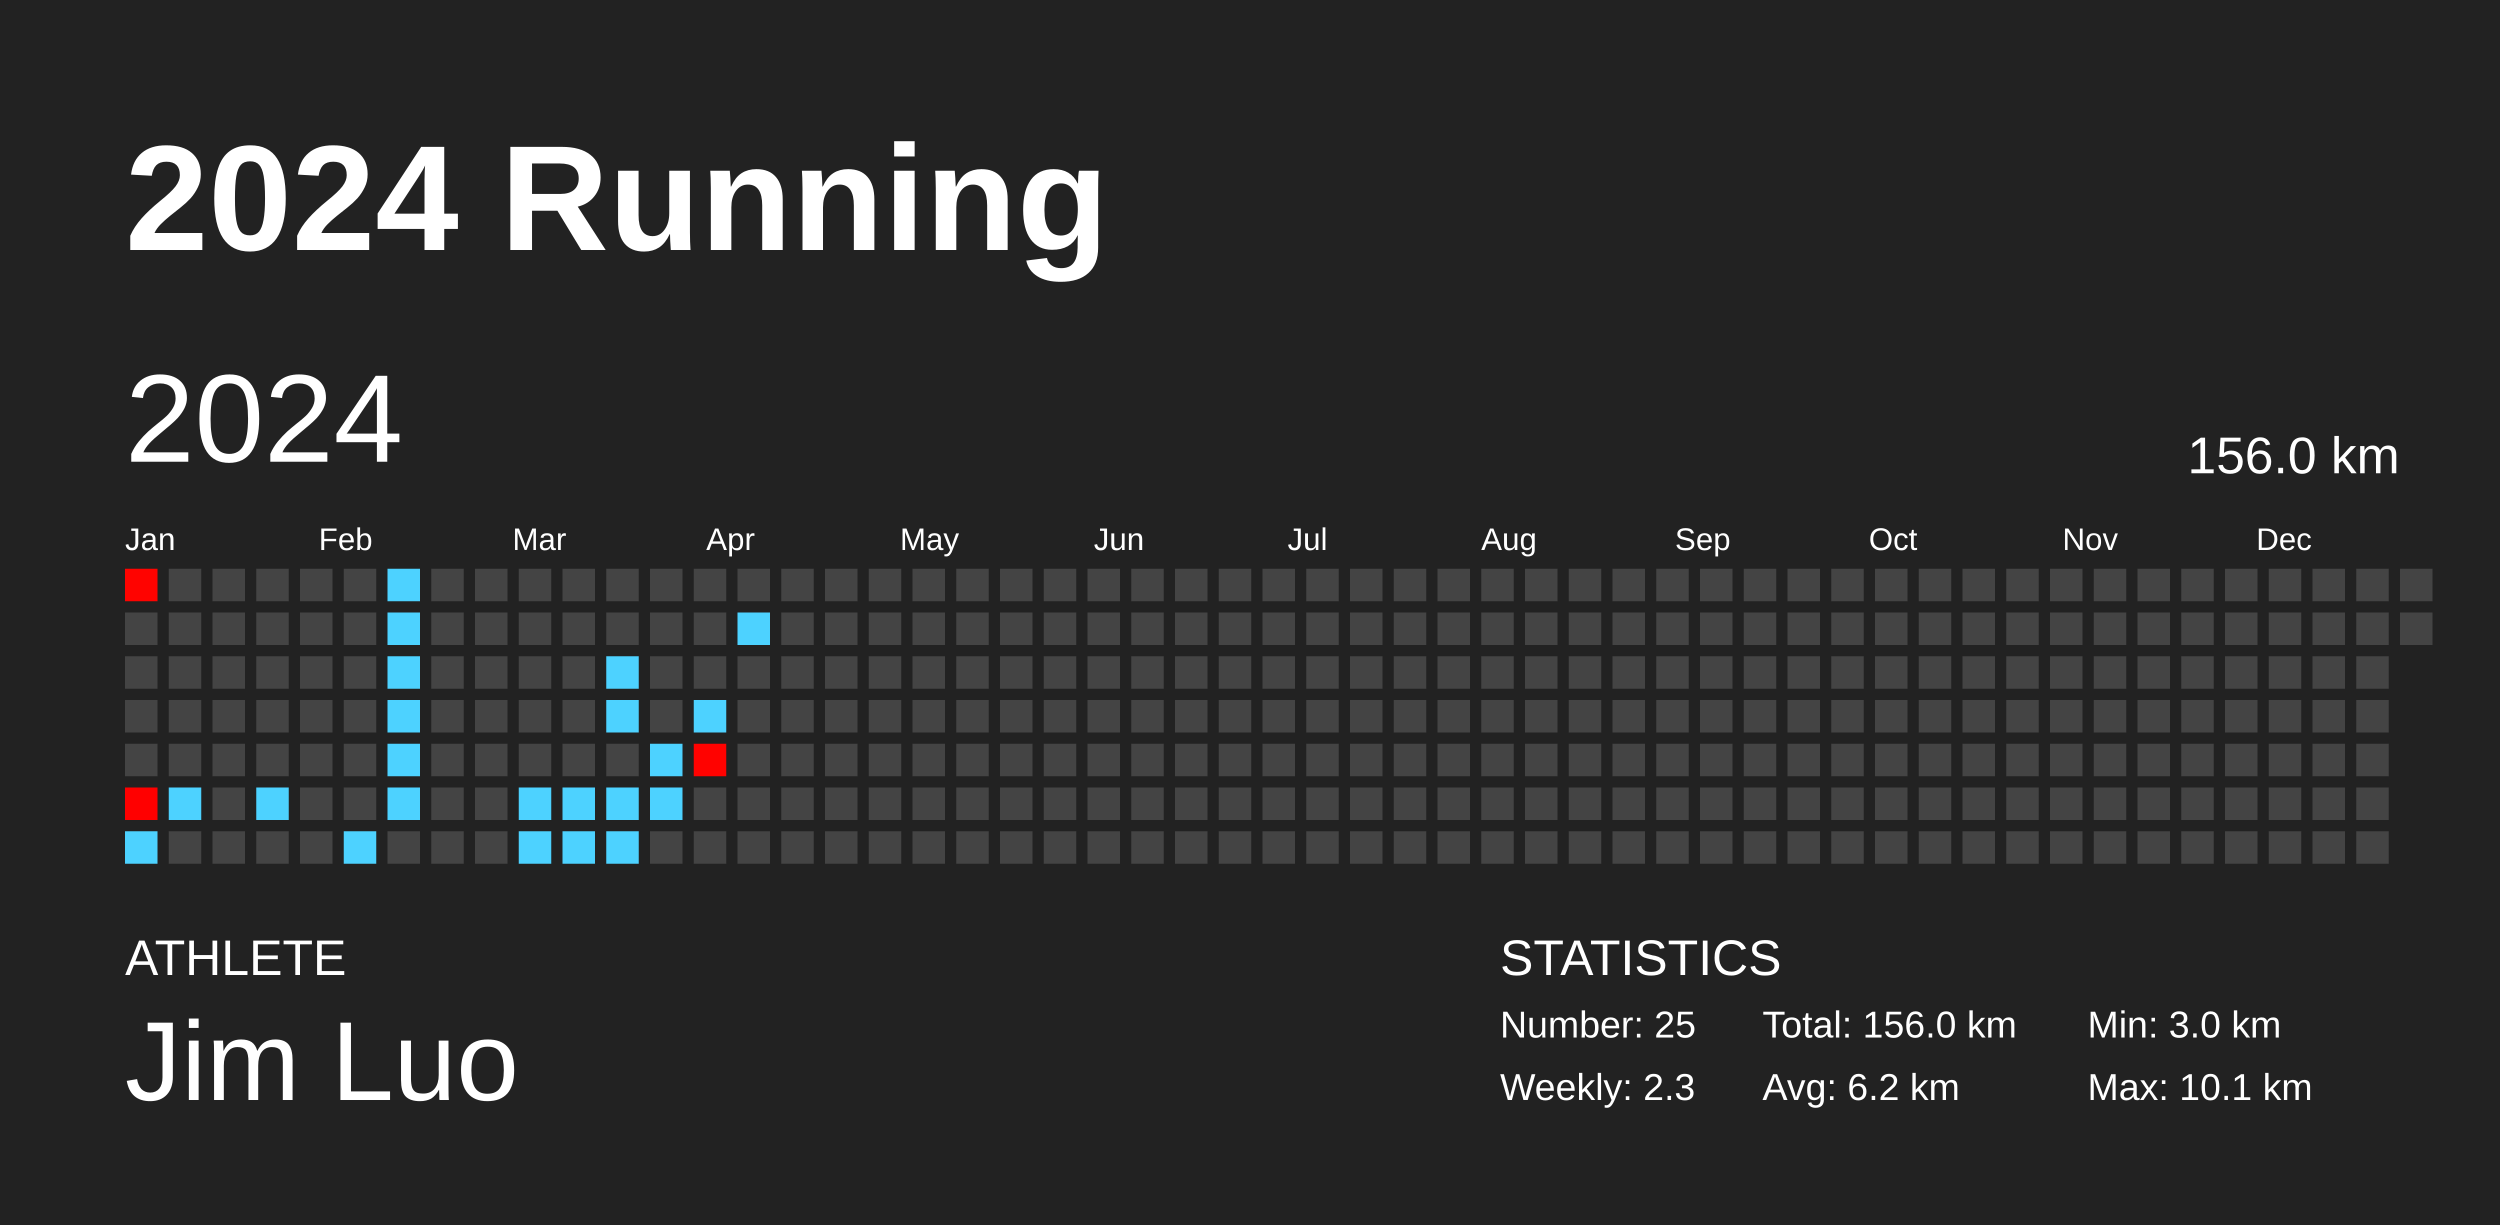
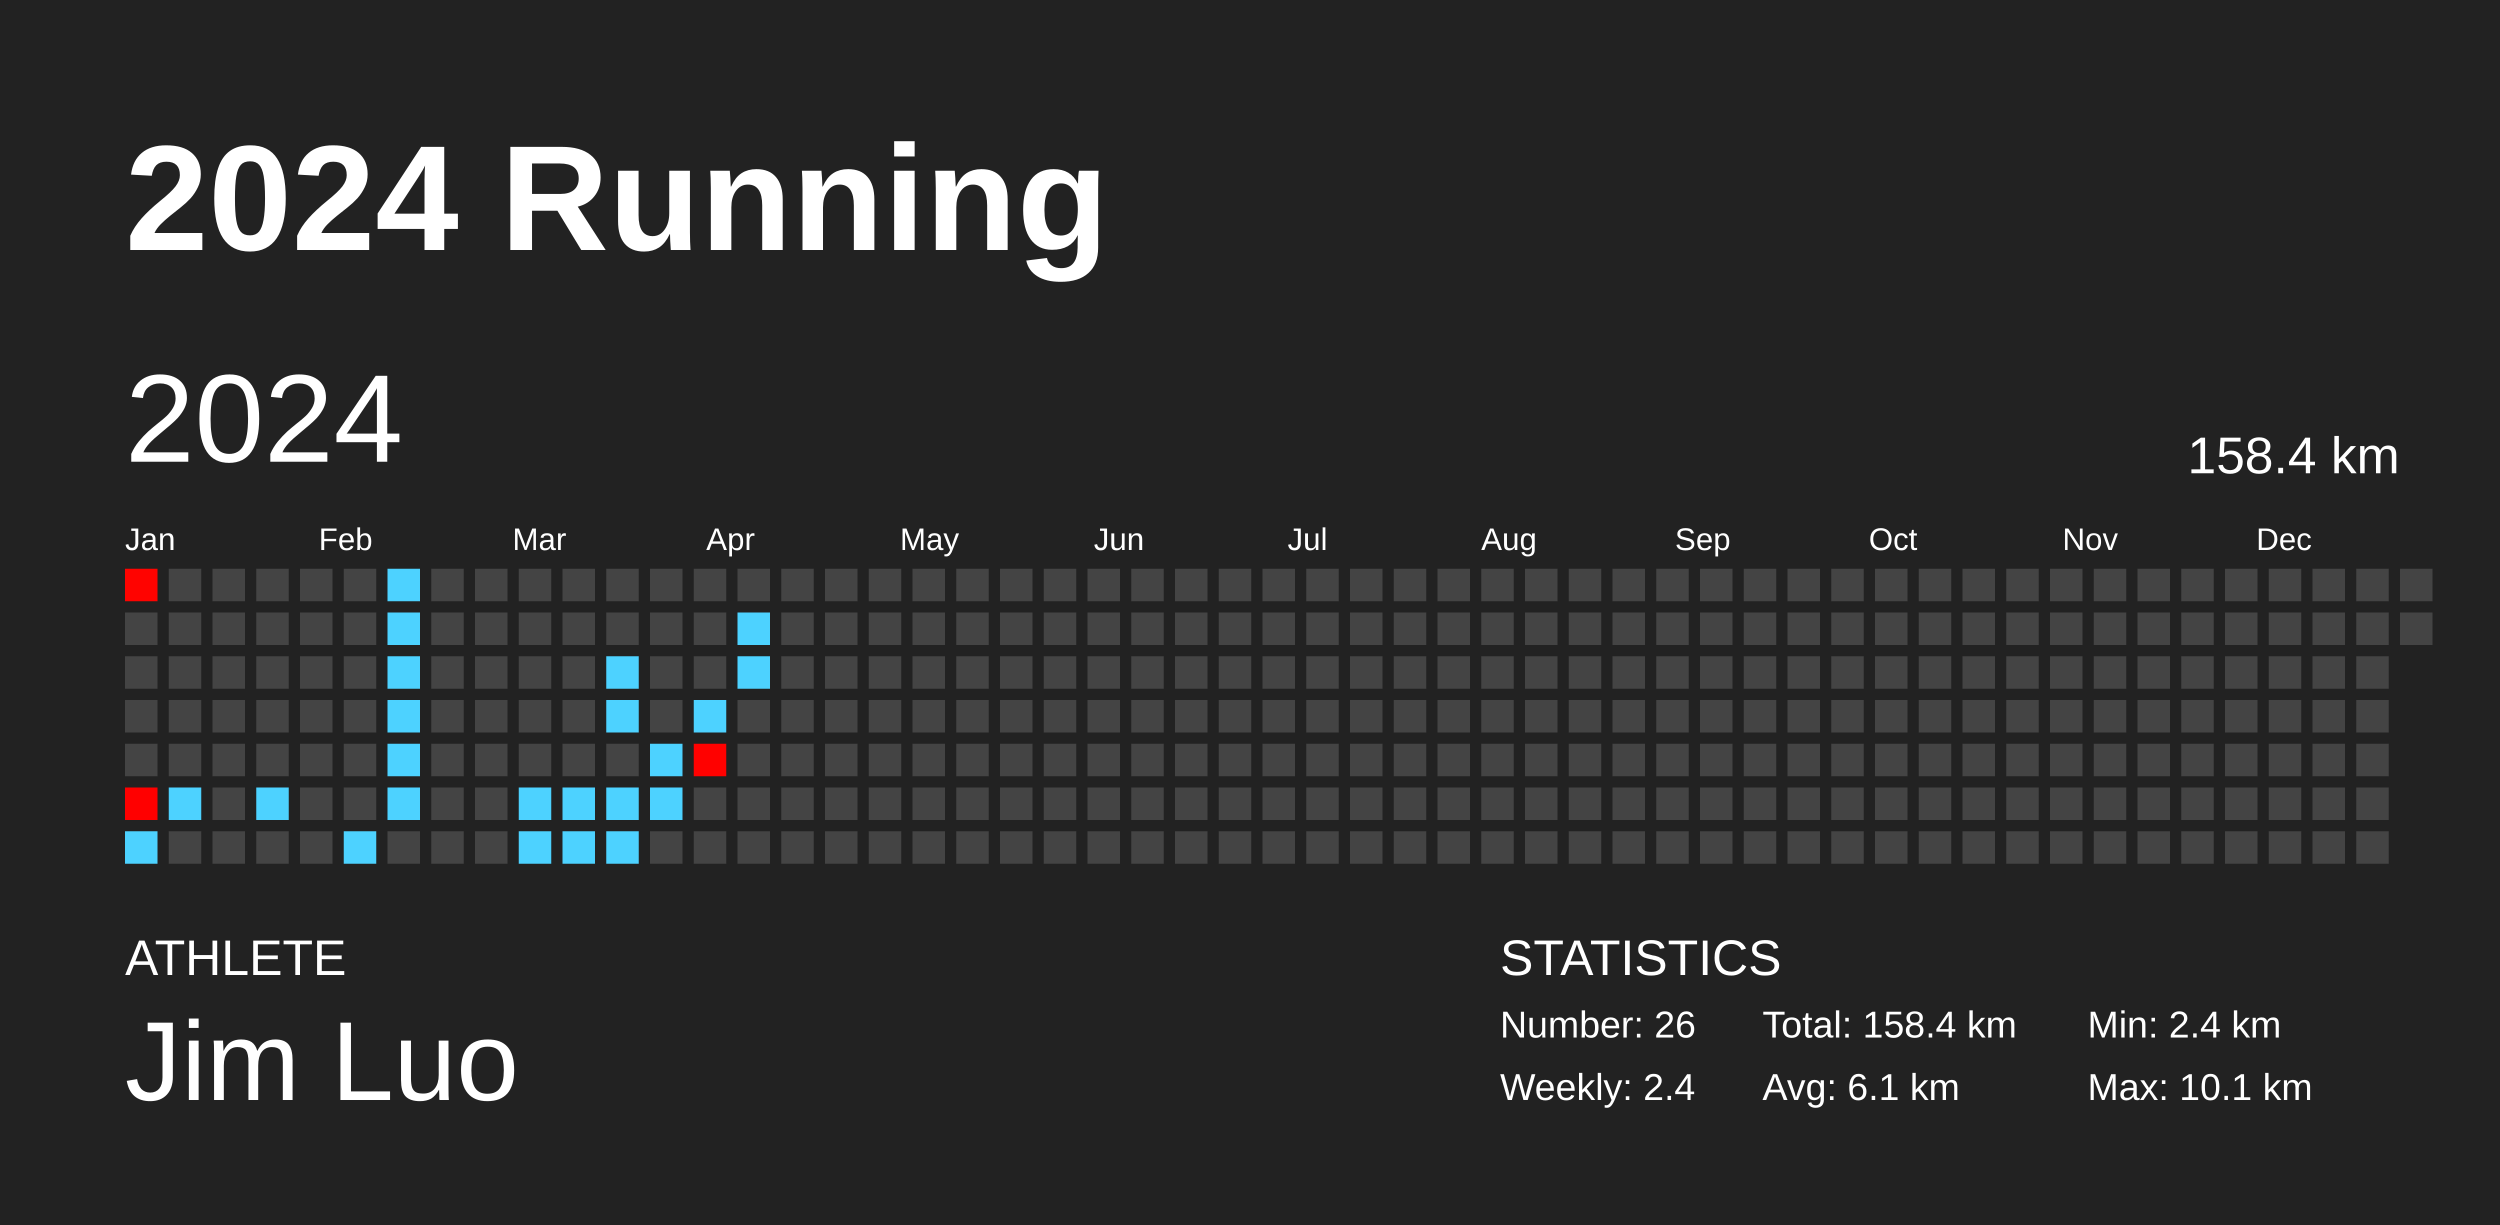
<svg xmlns="http://www.w3.org/2000/svg" baseProfile="full" height="98mm" version="1.1" viewBox="0,0,200,98" width="200mm">
  <defs />
  <rect fill="#222222" height="98" width="200" x="0" y="0" />
  <text fill="#FFFFFF" style="font-size:12px; font-family:Arial; font-weight:bold;" x="10" y="20">2024 Running</text>
  <text fill="#FFFFFF" style="font-size:4px; font-family:Arial" x="10" y="78">ATHLETE</text>
  <text fill="#FFFFFF" style="font-size:9px; font-family:Arial" x="10" y="88">Jim Luo</text>
  <text fill="#FFFFFF" style="font-size:4px; font-family:Arial" x="120" y="78">STATISTICS</text>
-   <text fill="#FFFFFF" style="font-size:3px; font-family:Arial" x="120" y="83">Number: 25</text>
-   <text fill="#FFFFFF" style="font-size:3px; font-family:Arial" x="120" y="88">Weekly: 2.3</text>
-   <text fill="#FFFFFF" style="font-size:3px; font-family:Arial" x="141" y="83">Total: 156.0 km</text>
-   <text fill="#FFFFFF" style="font-size:3px; font-family:Arial" x="141" y="88">Avg: 6.2 km</text>
-   <text fill="#FFFFFF" style="font-size:3px; font-family:Arial" x="167" y="83">Min: 3.0 km</text>
+   <text fill="#FFFFFF" style="font-size:3px; font-family:Arial" x="120" y="83">Number: 26</text>
+   <text fill="#FFFFFF" style="font-size:3px; font-family:Arial" x="120" y="88">Weekly: 2.4</text>
+   <text fill="#FFFFFF" style="font-size:3px; font-family:Arial" x="141" y="83">Total: 158.4 km</text>
+   <text fill="#FFFFFF" style="font-size:3px; font-family:Arial" x="141" y="88">Avg: 6.1 km</text>
+   <text fill="#FFFFFF" style="font-size:3px; font-family:Arial" x="167" y="83">Min: 2.4 km</text>
  <text fill="#FFFFFF" style="font-size:3px; font-family:Arial" x="167" y="88">Max: 10.1 km</text>
  <text dominant-baseline="hanging" fill="#FFFFFF" style="font-size:10.0px; font-family:Arial;" x="10" y="30">2024</text>
-   <text dominant-baseline="hanging" fill="#FFFFFF" style="font-size:4.125px; font-family:Arial;" x="175" y="35">156.0 km</text>
+   <text dominant-baseline="hanging" fill="#FFFFFF" style="font-size:4.125px; font-family:Arial;" x="175" y="35">158.4 km</text>
  <text fill="#FFFFFF" style="font-size:2.5px; font-family:Arial" x="10.0" y="44">Jan</text>
  <text fill="#FFFFFF" style="font-size:2.5px; font-family:Arial" x="25.5" y="44">Feb</text>
  <text fill="#FFFFFF" style="font-size:2.5px; font-family:Arial" x="41.0" y="44">Mar</text>
  <text fill="#FFFFFF" style="font-size:2.5px; font-family:Arial" x="56.5" y="44">Apr</text>
  <text fill="#FFFFFF" style="font-size:2.5px; font-family:Arial" x="72.0" y="44">May</text>
  <text fill="#FFFFFF" style="font-size:2.5px; font-family:Arial" x="87.5" y="44">Jun</text>
  <text fill="#FFFFFF" style="font-size:2.5px; font-family:Arial" x="103.0" y="44">Jul</text>
  <text fill="#FFFFFF" style="font-size:2.5px; font-family:Arial" x="118.5" y="44">Aug</text>
  <text fill="#FFFFFF" style="font-size:2.5px; font-family:Arial" x="134.0" y="44">Sep</text>
  <text fill="#FFFFFF" style="font-size:2.5px; font-family:Arial" x="149.5" y="44">Oct</text>
  <text fill="#FFFFFF" style="font-size:2.5px; font-family:Arial" x="165.0" y="44">Nov</text>
  <text fill="#FFFFFF" style="font-size:2.5px; font-family:Arial" x="180.5" y="44">Dec</text>
  <rect fill="#ff0300" height="2.6" width="2.6" x="10.0" y="45.5" />
  <rect fill="#444444" height="2.6" width="2.6" x="10.0" y="49.0" />
  <rect fill="#444444" height="2.6" width="2.6" x="10.0" y="52.5" />
  <rect fill="#444444" height="2.6" width="2.6" x="10.0" y="56.0" />
  <rect fill="#444444" height="2.6" width="2.6" x="10.0" y="59.5" />
  <rect fill="#ff0000" height="2.6" width="2.6" x="10.0" y="63.0" />
  <rect fill="#4dd2ff" height="2.6" width="2.6" x="10.0" y="66.5" />
  <rect fill="#444444" height="2.6" width="2.6" x="13.5" y="45.5" />
  <rect fill="#444444" height="2.6" width="2.6" x="13.5" y="49.0" />
  <rect fill="#444444" height="2.6" width="2.6" x="13.5" y="52.5" />
  <rect fill="#444444" height="2.6" width="2.6" x="13.5" y="56.0" />
  <rect fill="#444444" height="2.6" width="2.6" x="13.5" y="59.5" />
  <rect fill="#4dd2ff" height="2.6" width="2.6" x="13.5" y="63.0" />
  <rect fill="#444444" height="2.6" width="2.6" x="13.5" y="66.5" />
  <rect fill="#444444" height="2.6" width="2.6" x="17.0" y="45.5" />
  <rect fill="#444444" height="2.6" width="2.6" x="17.0" y="49.0" />
  <rect fill="#444444" height="2.6" width="2.6" x="17.0" y="52.5" />
  <rect fill="#444444" height="2.6" width="2.6" x="17.0" y="56.0" />
  <rect fill="#444444" height="2.6" width="2.6" x="17.0" y="59.5" />
  <rect fill="#444444" height="2.6" width="2.6" x="17.0" y="63.0" />
  <rect fill="#444444" height="2.6" width="2.6" x="17.0" y="66.5" />
  <rect fill="#444444" height="2.6" width="2.6" x="20.5" y="45.5" />
  <rect fill="#444444" height="2.6" width="2.6" x="20.5" y="49.0" />
  <rect fill="#444444" height="2.6" width="2.6" x="20.5" y="52.5" />
  <rect fill="#444444" height="2.6" width="2.6" x="20.5" y="56.0" />
  <rect fill="#444444" height="2.6" width="2.6" x="20.5" y="59.5" />
  <rect fill="#4dd2ff" height="2.6" width="2.6" x="20.5" y="63.0" />
  <rect fill="#444444" height="2.6" width="2.6" x="20.5" y="66.5" />
  <rect fill="#444444" height="2.6" width="2.6" x="24.0" y="45.5" />
  <rect fill="#444444" height="2.6" width="2.6" x="24.0" y="49.0" />
  <rect fill="#444444" height="2.6" width="2.6" x="24.0" y="52.5" />
  <rect fill="#444444" height="2.6" width="2.6" x="24.0" y="56.0" />
  <rect fill="#444444" height="2.6" width="2.6" x="24.0" y="59.5" />
  <rect fill="#444444" height="2.6" width="2.6" x="24.0" y="63.0" />
  <rect fill="#444444" height="2.6" width="2.6" x="24.0" y="66.5" />
  <rect fill="#444444" height="2.6" width="2.6" x="27.5" y="45.5" />
  <rect fill="#444444" height="2.6" width="2.6" x="27.5" y="49.0" />
  <rect fill="#444444" height="2.6" width="2.6" x="27.5" y="52.5" />
  <rect fill="#444444" height="2.6" width="2.6" x="27.5" y="56.0" />
  <rect fill="#444444" height="2.6" width="2.6" x="27.5" y="59.5" />
  <rect fill="#444444" height="2.6" width="2.6" x="27.5" y="63.0" />
  <rect fill="#4dd2ff" height="2.6" width="2.6" x="27.5" y="66.5" />
  <rect fill="#4dd2ff" height="2.6" width="2.6" x="31.0" y="45.5" />
  <rect fill="#4dd2ff" height="2.6" width="2.6" x="31.0" y="49.0" />
  <rect fill="#4dd2ff" height="2.6" width="2.6" x="31.0" y="52.5" />
  <rect fill="#4dd2ff" height="2.6" width="2.6" x="31.0" y="56.0" />
  <rect fill="#4dd2ff" height="2.6" width="2.6" x="31.0" y="59.5" />
  <rect fill="#4dd2ff" height="2.6" width="2.6" x="31.0" y="63.0" />
  <rect fill="#444444" height="2.6" width="2.6" x="31.0" y="66.5" />
  <rect fill="#444444" height="2.6" width="2.6" x="34.5" y="45.5" />
  <rect fill="#444444" height="2.6" width="2.6" x="34.5" y="49.0" />
  <rect fill="#444444" height="2.6" width="2.6" x="34.5" y="52.5" />
  <rect fill="#444444" height="2.6" width="2.6" x="34.5" y="56.0" />
  <rect fill="#444444" height="2.6" width="2.6" x="34.5" y="59.5" />
  <rect fill="#444444" height="2.6" width="2.6" x="34.5" y="63.0" />
  <rect fill="#444444" height="2.6" width="2.6" x="34.5" y="66.5" />
  <rect fill="#444444" height="2.6" width="2.6" x="38.0" y="45.5" />
  <rect fill="#444444" height="2.6" width="2.6" x="38.0" y="49.0" />
  <rect fill="#444444" height="2.6" width="2.6" x="38.0" y="52.5" />
  <rect fill="#444444" height="2.6" width="2.6" x="38.0" y="56.0" />
  <rect fill="#444444" height="2.6" width="2.6" x="38.0" y="59.5" />
  <rect fill="#444444" height="2.6" width="2.6" x="38.0" y="63.0" />
  <rect fill="#444444" height="2.6" width="2.6" x="38.0" y="66.5" />
  <rect fill="#444444" height="2.6" width="2.6" x="41.5" y="45.5" />
  <rect fill="#444444" height="2.6" width="2.6" x="41.5" y="49.0" />
  <rect fill="#444444" height="2.6" width="2.6" x="41.5" y="52.5" />
  <rect fill="#444444" height="2.6" width="2.6" x="41.5" y="56.0" />
  <rect fill="#444444" height="2.6" width="2.6" x="41.5" y="59.5" />
  <rect fill="#4dd2ff" height="2.6" width="2.6" x="41.5" y="63.0" />
  <rect fill="#4dd2ff" height="2.6" width="2.6" x="41.5" y="66.5" />
  <rect fill="#444444" height="2.6" width="2.6" x="45.0" y="45.5" />
  <rect fill="#444444" height="2.6" width="2.6" x="45.0" y="49.0" />
  <rect fill="#444444" height="2.6" width="2.6" x="45.0" y="52.5" />
  <rect fill="#444444" height="2.6" width="2.6" x="45.0" y="56.0" />
  <rect fill="#444444" height="2.6" width="2.6" x="45.0" y="59.5" />
  <rect fill="#4dd2ff" height="2.6" width="2.6" x="45.0" y="63.0" />
  <rect fill="#4dd2ff" height="2.6" width="2.6" x="45.0" y="66.5" />
  <rect fill="#444444" height="2.6" width="2.6" x="48.5" y="45.5" />
  <rect fill="#444444" height="2.6" width="2.6" x="48.5" y="49.0" />
  <rect fill="#4dd2ff" height="2.6" width="2.6" x="48.5" y="52.5" />
  <rect fill="#4dd2ff" height="2.6" width="2.6" x="48.5" y="56.0" />
  <rect fill="#444444" height="2.6" width="2.6" x="48.5" y="59.5" />
  <rect fill="#4dd2ff" height="2.6" width="2.6" x="48.5" y="63.0" />
  <rect fill="#4dd2ff" height="2.6" width="2.6" x="48.5" y="66.5" />
  <rect fill="#444444" height="2.6" width="2.6" x="52.0" y="45.5" />
  <rect fill="#444444" height="2.6" width="2.6" x="52.0" y="49.0" />
  <rect fill="#444444" height="2.6" width="2.6" x="52.0" y="52.5" />
  <rect fill="#444444" height="2.6" width="2.6" x="52.0" y="56.0" />
  <rect fill="#4dd2ff" height="2.6" width="2.6" x="52.0" y="59.5" />
  <rect fill="#4dd2ff" height="2.6" width="2.6" x="52.0" y="63.0" />
  <rect fill="#444444" height="2.6" width="2.6" x="52.0" y="66.5" />
  <rect fill="#444444" height="2.6" width="2.6" x="55.5" y="45.5" />
  <rect fill="#444444" height="2.6" width="2.6" x="55.5" y="49.0" />
  <rect fill="#444444" height="2.6" width="2.6" x="55.5" y="52.5" />
  <rect fill="#4dd2ff" height="2.6" width="2.6" x="55.5" y="56.0" />
-   <rect fill="#ff0200" height="2.6" width="2.6" x="55.5" y="59.5" />
+   <rect fill="#ff0100" height="2.6" width="2.6" x="55.5" y="59.5" />
  <rect fill="#444444" height="2.6" width="2.6" x="55.5" y="63.0" />
  <rect fill="#444444" height="2.6" width="2.6" x="55.5" y="66.5" />
  <rect fill="#444444" height="2.6" width="2.6" x="59.0" y="45.5" />
  <rect fill="#4dd2ff" height="2.6" width="2.6" x="59.0" y="49.0" />
-   <rect fill="#444444" height="2.6" width="2.6" x="59.0" y="52.5" />
+   <rect fill="#4dd2ff" height="2.6" width="2.6" x="59.0" y="52.5" />
  <rect fill="#444444" height="2.6" width="2.6" x="59.0" y="56.0" />
  <rect fill="#444444" height="2.6" width="2.6" x="59.0" y="59.5" />
  <rect fill="#444444" height="2.6" width="2.6" x="59.0" y="63.0" />
  <rect fill="#444444" height="2.6" width="2.6" x="59.0" y="66.5" />
  <rect fill="#444444" height="2.6" width="2.6" x="62.5" y="45.5" />
  <rect fill="#444444" height="2.6" width="2.6" x="62.5" y="49.0" />
  <rect fill="#444444" height="2.6" width="2.6" x="62.5" y="52.5" />
  <rect fill="#444444" height="2.6" width="2.6" x="62.5" y="56.0" />
  <rect fill="#444444" height="2.6" width="2.6" x="62.5" y="59.5" />
  <rect fill="#444444" height="2.6" width="2.6" x="62.5" y="63.0" />
  <rect fill="#444444" height="2.6" width="2.6" x="62.5" y="66.5" />
  <rect fill="#444444" height="2.6" width="2.6" x="66.0" y="45.5" />
  <rect fill="#444444" height="2.6" width="2.6" x="66.0" y="49.0" />
  <rect fill="#444444" height="2.6" width="2.6" x="66.0" y="52.5" />
  <rect fill="#444444" height="2.6" width="2.6" x="66.0" y="56.0" />
  <rect fill="#444444" height="2.6" width="2.6" x="66.0" y="59.5" />
  <rect fill="#444444" height="2.6" width="2.6" x="66.0" y="63.0" />
  <rect fill="#444444" height="2.6" width="2.6" x="66.0" y="66.5" />
  <rect fill="#444444" height="2.6" width="2.6" x="69.5" y="45.5" />
  <rect fill="#444444" height="2.6" width="2.6" x="69.5" y="49.0" />
  <rect fill="#444444" height="2.6" width="2.6" x="69.5" y="52.5" />
  <rect fill="#444444" height="2.6" width="2.6" x="69.5" y="56.0" />
  <rect fill="#444444" height="2.6" width="2.6" x="69.5" y="59.5" />
  <rect fill="#444444" height="2.6" width="2.6" x="69.5" y="63.0" />
  <rect fill="#444444" height="2.6" width="2.6" x="69.5" y="66.5" />
  <rect fill="#444444" height="2.6" width="2.6" x="73.0" y="45.5" />
  <rect fill="#444444" height="2.6" width="2.6" x="73.0" y="49.0" />
  <rect fill="#444444" height="2.6" width="2.6" x="73.0" y="52.5" />
  <rect fill="#444444" height="2.6" width="2.6" x="73.0" y="56.0" />
  <rect fill="#444444" height="2.6" width="2.6" x="73.0" y="59.5" />
  <rect fill="#444444" height="2.6" width="2.6" x="73.0" y="63.0" />
  <rect fill="#444444" height="2.6" width="2.6" x="73.0" y="66.5" />
  <rect fill="#444444" height="2.6" width="2.6" x="76.5" y="45.5" />
  <rect fill="#444444" height="2.6" width="2.6" x="76.5" y="49.0" />
  <rect fill="#444444" height="2.6" width="2.6" x="76.5" y="52.5" />
  <rect fill="#444444" height="2.6" width="2.6" x="76.5" y="56.0" />
  <rect fill="#444444" height="2.6" width="2.6" x="76.5" y="59.5" />
  <rect fill="#444444" height="2.6" width="2.6" x="76.5" y="63.0" />
  <rect fill="#444444" height="2.6" width="2.6" x="76.5" y="66.5" />
  <rect fill="#444444" height="2.6" width="2.6" x="80.0" y="45.5" />
  <rect fill="#444444" height="2.6" width="2.6" x="80.0" y="49.0" />
  <rect fill="#444444" height="2.6" width="2.6" x="80.0" y="52.5" />
  <rect fill="#444444" height="2.6" width="2.6" x="80.0" y="56.0" />
  <rect fill="#444444" height="2.6" width="2.6" x="80.0" y="59.5" />
  <rect fill="#444444" height="2.6" width="2.6" x="80.0" y="63.0" />
  <rect fill="#444444" height="2.6" width="2.6" x="80.0" y="66.5" />
  <rect fill="#444444" height="2.6" width="2.6" x="83.5" y="45.5" />
  <rect fill="#444444" height="2.6" width="2.6" x="83.5" y="49.0" />
  <rect fill="#444444" height="2.6" width="2.6" x="83.5" y="52.5" />
  <rect fill="#444444" height="2.6" width="2.6" x="83.5" y="56.0" />
  <rect fill="#444444" height="2.6" width="2.6" x="83.5" y="59.5" />
  <rect fill="#444444" height="2.6" width="2.6" x="83.5" y="63.0" />
  <rect fill="#444444" height="2.6" width="2.6" x="83.5" y="66.5" />
  <rect fill="#444444" height="2.6" width="2.6" x="87.0" y="45.5" />
  <rect fill="#444444" height="2.6" width="2.6" x="87.0" y="49.0" />
  <rect fill="#444444" height="2.6" width="2.6" x="87.0" y="52.5" />
  <rect fill="#444444" height="2.6" width="2.6" x="87.0" y="56.0" />
  <rect fill="#444444" height="2.6" width="2.6" x="87.0" y="59.5" />
  <rect fill="#444444" height="2.6" width="2.6" x="87.0" y="63.0" />
  <rect fill="#444444" height="2.6" width="2.6" x="87.0" y="66.5" />
  <rect fill="#444444" height="2.6" width="2.6" x="90.5" y="45.5" />
  <rect fill="#444444" height="2.6" width="2.6" x="90.5" y="49.0" />
  <rect fill="#444444" height="2.6" width="2.6" x="90.5" y="52.5" />
  <rect fill="#444444" height="2.6" width="2.6" x="90.5" y="56.0" />
  <rect fill="#444444" height="2.6" width="2.6" x="90.5" y="59.5" />
  <rect fill="#444444" height="2.6" width="2.6" x="90.5" y="63.0" />
  <rect fill="#444444" height="2.6" width="2.6" x="90.5" y="66.5" />
  <rect fill="#444444" height="2.6" width="2.6" x="94.0" y="45.5" />
  <rect fill="#444444" height="2.6" width="2.6" x="94.0" y="49.0" />
  <rect fill="#444444" height="2.6" width="2.6" x="94.0" y="52.5" />
  <rect fill="#444444" height="2.6" width="2.6" x="94.0" y="56.0" />
  <rect fill="#444444" height="2.6" width="2.6" x="94.0" y="59.5" />
  <rect fill="#444444" height="2.6" width="2.6" x="94.0" y="63.0" />
  <rect fill="#444444" height="2.6" width="2.6" x="94.0" y="66.5" />
  <rect fill="#444444" height="2.6" width="2.6" x="97.5" y="45.5" />
  <rect fill="#444444" height="2.6" width="2.6" x="97.5" y="49.0" />
  <rect fill="#444444" height="2.6" width="2.6" x="97.5" y="52.5" />
  <rect fill="#444444" height="2.6" width="2.6" x="97.5" y="56.0" />
  <rect fill="#444444" height="2.6" width="2.6" x="97.5" y="59.5" />
  <rect fill="#444444" height="2.6" width="2.6" x="97.5" y="63.0" />
  <rect fill="#444444" height="2.6" width="2.6" x="97.5" y="66.5" />
  <rect fill="#444444" height="2.6" width="2.6" x="101.0" y="45.5" />
  <rect fill="#444444" height="2.6" width="2.6" x="101.0" y="49.0" />
  <rect fill="#444444" height="2.6" width="2.6" x="101.0" y="52.5" />
  <rect fill="#444444" height="2.6" width="2.6" x="101.0" y="56.0" />
  <rect fill="#444444" height="2.6" width="2.6" x="101.0" y="59.5" />
  <rect fill="#444444" height="2.6" width="2.6" x="101.0" y="63.0" />
  <rect fill="#444444" height="2.6" width="2.6" x="101.0" y="66.5" />
  <rect fill="#444444" height="2.6" width="2.6" x="104.5" y="45.5" />
  <rect fill="#444444" height="2.6" width="2.6" x="104.5" y="49.0" />
  <rect fill="#444444" height="2.6" width="2.6" x="104.5" y="52.5" />
  <rect fill="#444444" height="2.6" width="2.6" x="104.5" y="56.0" />
  <rect fill="#444444" height="2.6" width="2.6" x="104.5" y="59.5" />
  <rect fill="#444444" height="2.6" width="2.6" x="104.5" y="63.0" />
  <rect fill="#444444" height="2.6" width="2.6" x="104.5" y="66.5" />
  <rect fill="#444444" height="2.6" width="2.6" x="108.0" y="45.5" />
  <rect fill="#444444" height="2.6" width="2.6" x="108.0" y="49.0" />
  <rect fill="#444444" height="2.6" width="2.6" x="108.0" y="52.5" />
  <rect fill="#444444" height="2.6" width="2.6" x="108.0" y="56.0" />
  <rect fill="#444444" height="2.6" width="2.6" x="108.0" y="59.5" />
  <rect fill="#444444" height="2.6" width="2.6" x="108.0" y="63.0" />
  <rect fill="#444444" height="2.6" width="2.6" x="108.0" y="66.5" />
  <rect fill="#444444" height="2.6" width="2.6" x="111.5" y="45.5" />
  <rect fill="#444444" height="2.6" width="2.6" x="111.5" y="49.0" />
  <rect fill="#444444" height="2.6" width="2.6" x="111.5" y="52.5" />
  <rect fill="#444444" height="2.6" width="2.6" x="111.5" y="56.0" />
  <rect fill="#444444" height="2.6" width="2.6" x="111.5" y="59.5" />
  <rect fill="#444444" height="2.6" width="2.6" x="111.5" y="63.0" />
  <rect fill="#444444" height="2.6" width="2.6" x="111.5" y="66.5" />
  <rect fill="#444444" height="2.6" width="2.6" x="115.0" y="45.5" />
  <rect fill="#444444" height="2.6" width="2.6" x="115.0" y="49.0" />
  <rect fill="#444444" height="2.6" width="2.6" x="115.0" y="52.5" />
  <rect fill="#444444" height="2.6" width="2.6" x="115.0" y="56.0" />
  <rect fill="#444444" height="2.6" width="2.6" x="115.0" y="59.5" />
  <rect fill="#444444" height="2.6" width="2.6" x="115.0" y="63.0" />
  <rect fill="#444444" height="2.6" width="2.6" x="115.0" y="66.5" />
  <rect fill="#444444" height="2.6" width="2.6" x="118.5" y="45.5" />
  <rect fill="#444444" height="2.6" width="2.6" x="118.5" y="49.0" />
  <rect fill="#444444" height="2.6" width="2.6" x="118.5" y="52.5" />
  <rect fill="#444444" height="2.6" width="2.6" x="118.5" y="56.0" />
  <rect fill="#444444" height="2.6" width="2.6" x="118.5" y="59.5" />
  <rect fill="#444444" height="2.6" width="2.6" x="118.5" y="63.0" />
  <rect fill="#444444" height="2.6" width="2.6" x="118.5" y="66.5" />
  <rect fill="#444444" height="2.6" width="2.6" x="122.0" y="45.5" />
  <rect fill="#444444" height="2.6" width="2.6" x="122.0" y="49.0" />
  <rect fill="#444444" height="2.6" width="2.6" x="122.0" y="52.5" />
  <rect fill="#444444" height="2.6" width="2.6" x="122.0" y="56.0" />
  <rect fill="#444444" height="2.6" width="2.6" x="122.0" y="59.5" />
  <rect fill="#444444" height="2.6" width="2.6" x="122.0" y="63.0" />
  <rect fill="#444444" height="2.6" width="2.6" x="122.0" y="66.5" />
  <rect fill="#444444" height="2.6" width="2.6" x="125.5" y="45.5" />
  <rect fill="#444444" height="2.6" width="2.6" x="125.5" y="49.0" />
  <rect fill="#444444" height="2.6" width="2.6" x="125.5" y="52.5" />
  <rect fill="#444444" height="2.6" width="2.6" x="125.5" y="56.0" />
  <rect fill="#444444" height="2.6" width="2.6" x="125.5" y="59.5" />
  <rect fill="#444444" height="2.6" width="2.6" x="125.5" y="63.0" />
  <rect fill="#444444" height="2.6" width="2.6" x="125.5" y="66.5" />
  <rect fill="#444444" height="2.6" width="2.6" x="129.0" y="45.5" />
  <rect fill="#444444" height="2.6" width="2.6" x="129.0" y="49.0" />
  <rect fill="#444444" height="2.6" width="2.6" x="129.0" y="52.5" />
  <rect fill="#444444" height="2.6" width="2.6" x="129.0" y="56.0" />
  <rect fill="#444444" height="2.6" width="2.6" x="129.0" y="59.5" />
  <rect fill="#444444" height="2.6" width="2.6" x="129.0" y="63.0" />
  <rect fill="#444444" height="2.6" width="2.6" x="129.0" y="66.5" />
  <rect fill="#444444" height="2.6" width="2.6" x="132.5" y="45.5" />
  <rect fill="#444444" height="2.6" width="2.6" x="132.5" y="49.0" />
  <rect fill="#444444" height="2.6" width="2.6" x="132.5" y="52.5" />
  <rect fill="#444444" height="2.6" width="2.6" x="132.5" y="56.0" />
  <rect fill="#444444" height="2.6" width="2.6" x="132.5" y="59.5" />
  <rect fill="#444444" height="2.6" width="2.6" x="132.5" y="63.0" />
  <rect fill="#444444" height="2.6" width="2.6" x="132.5" y="66.5" />
  <rect fill="#444444" height="2.6" width="2.6" x="136.0" y="45.5" />
  <rect fill="#444444" height="2.6" width="2.6" x="136.0" y="49.0" />
  <rect fill="#444444" height="2.6" width="2.6" x="136.0" y="52.5" />
  <rect fill="#444444" height="2.6" width="2.6" x="136.0" y="56.0" />
  <rect fill="#444444" height="2.6" width="2.6" x="136.0" y="59.5" />
  <rect fill="#444444" height="2.6" width="2.6" x="136.0" y="63.0" />
  <rect fill="#444444" height="2.6" width="2.6" x="136.0" y="66.5" />
  <rect fill="#444444" height="2.6" width="2.6" x="139.5" y="45.5" />
  <rect fill="#444444" height="2.6" width="2.6" x="139.5" y="49.0" />
  <rect fill="#444444" height="2.6" width="2.6" x="139.5" y="52.5" />
  <rect fill="#444444" height="2.6" width="2.6" x="139.5" y="56.0" />
  <rect fill="#444444" height="2.6" width="2.6" x="139.5" y="59.5" />
  <rect fill="#444444" height="2.6" width="2.6" x="139.5" y="63.0" />
  <rect fill="#444444" height="2.6" width="2.6" x="139.5" y="66.5" />
  <rect fill="#444444" height="2.6" width="2.6" x="143.0" y="45.5" />
  <rect fill="#444444" height="2.6" width="2.6" x="143.0" y="49.0" />
  <rect fill="#444444" height="2.6" width="2.6" x="143.0" y="52.5" />
  <rect fill="#444444" height="2.6" width="2.6" x="143.0" y="56.0" />
  <rect fill="#444444" height="2.6" width="2.6" x="143.0" y="59.5" />
  <rect fill="#444444" height="2.6" width="2.6" x="143.0" y="63.0" />
  <rect fill="#444444" height="2.6" width="2.6" x="143.0" y="66.5" />
  <rect fill="#444444" height="2.6" width="2.6" x="146.5" y="45.5" />
  <rect fill="#444444" height="2.6" width="2.6" x="146.5" y="49.0" />
  <rect fill="#444444" height="2.6" width="2.6" x="146.5" y="52.5" />
  <rect fill="#444444" height="2.6" width="2.6" x="146.5" y="56.0" />
  <rect fill="#444444" height="2.6" width="2.6" x="146.5" y="59.5" />
  <rect fill="#444444" height="2.6" width="2.6" x="146.5" y="63.0" />
  <rect fill="#444444" height="2.6" width="2.6" x="146.5" y="66.5" />
  <rect fill="#444444" height="2.6" width="2.6" x="150.0" y="45.5" />
  <rect fill="#444444" height="2.6" width="2.6" x="150.0" y="49.0" />
  <rect fill="#444444" height="2.6" width="2.6" x="150.0" y="52.5" />
  <rect fill="#444444" height="2.6" width="2.6" x="150.0" y="56.0" />
  <rect fill="#444444" height="2.6" width="2.6" x="150.0" y="59.5" />
  <rect fill="#444444" height="2.6" width="2.6" x="150.0" y="63.0" />
  <rect fill="#444444" height="2.6" width="2.6" x="150.0" y="66.5" />
  <rect fill="#444444" height="2.6" width="2.6" x="153.5" y="45.5" />
  <rect fill="#444444" height="2.6" width="2.6" x="153.5" y="49.0" />
  <rect fill="#444444" height="2.6" width="2.6" x="153.5" y="52.5" />
  <rect fill="#444444" height="2.6" width="2.6" x="153.5" y="56.0" />
  <rect fill="#444444" height="2.6" width="2.6" x="153.5" y="59.5" />
  <rect fill="#444444" height="2.6" width="2.6" x="153.5" y="63.0" />
  <rect fill="#444444" height="2.6" width="2.6" x="153.5" y="66.5" />
  <rect fill="#444444" height="2.6" width="2.6" x="157.0" y="45.5" />
  <rect fill="#444444" height="2.6" width="2.6" x="157.0" y="49.0" />
  <rect fill="#444444" height="2.6" width="2.6" x="157.0" y="52.5" />
  <rect fill="#444444" height="2.6" width="2.6" x="157.0" y="56.0" />
  <rect fill="#444444" height="2.6" width="2.6" x="157.0" y="59.5" />
  <rect fill="#444444" height="2.6" width="2.6" x="157.0" y="63.0" />
  <rect fill="#444444" height="2.6" width="2.6" x="157.0" y="66.5" />
  <rect fill="#444444" height="2.6" width="2.6" x="160.5" y="45.5" />
  <rect fill="#444444" height="2.6" width="2.6" x="160.5" y="49.0" />
  <rect fill="#444444" height="2.6" width="2.6" x="160.5" y="52.5" />
  <rect fill="#444444" height="2.6" width="2.6" x="160.5" y="56.0" />
  <rect fill="#444444" height="2.6" width="2.6" x="160.5" y="59.5" />
  <rect fill="#444444" height="2.6" width="2.6" x="160.5" y="63.0" />
  <rect fill="#444444" height="2.6" width="2.6" x="160.5" y="66.5" />
  <rect fill="#444444" height="2.6" width="2.6" x="164.0" y="45.5" />
  <rect fill="#444444" height="2.6" width="2.6" x="164.0" y="49.0" />
  <rect fill="#444444" height="2.6" width="2.6" x="164.0" y="52.5" />
  <rect fill="#444444" height="2.6" width="2.6" x="164.0" y="56.0" />
  <rect fill="#444444" height="2.6" width="2.6" x="164.0" y="59.5" />
  <rect fill="#444444" height="2.6" width="2.6" x="164.0" y="63.0" />
  <rect fill="#444444" height="2.6" width="2.6" x="164.0" y="66.5" />
  <rect fill="#444444" height="2.6" width="2.6" x="167.5" y="45.5" />
  <rect fill="#444444" height="2.6" width="2.6" x="167.5" y="49.0" />
  <rect fill="#444444" height="2.6" width="2.6" x="167.5" y="52.5" />
  <rect fill="#444444" height="2.6" width="2.6" x="167.5" y="56.0" />
  <rect fill="#444444" height="2.6" width="2.6" x="167.5" y="59.5" />
  <rect fill="#444444" height="2.6" width="2.6" x="167.5" y="63.0" />
  <rect fill="#444444" height="2.6" width="2.6" x="167.5" y="66.5" />
  <rect fill="#444444" height="2.6" width="2.6" x="171.0" y="45.5" />
  <rect fill="#444444" height="2.6" width="2.6" x="171.0" y="49.0" />
  <rect fill="#444444" height="2.6" width="2.6" x="171.0" y="52.5" />
  <rect fill="#444444" height="2.6" width="2.6" x="171.0" y="56.0" />
  <rect fill="#444444" height="2.6" width="2.6" x="171.0" y="59.5" />
  <rect fill="#444444" height="2.6" width="2.6" x="171.0" y="63.0" />
  <rect fill="#444444" height="2.6" width="2.6" x="171.0" y="66.5" />
  <rect fill="#444444" height="2.6" width="2.6" x="174.5" y="45.5" />
  <rect fill="#444444" height="2.6" width="2.6" x="174.5" y="49.0" />
  <rect fill="#444444" height="2.6" width="2.6" x="174.5" y="52.5" />
  <rect fill="#444444" height="2.6" width="2.6" x="174.5" y="56.0" />
  <rect fill="#444444" height="2.6" width="2.6" x="174.5" y="59.5" />
  <rect fill="#444444" height="2.6" width="2.6" x="174.5" y="63.0" />
  <rect fill="#444444" height="2.6" width="2.6" x="174.5" y="66.5" />
  <rect fill="#444444" height="2.6" width="2.6" x="178.0" y="45.5" />
  <rect fill="#444444" height="2.6" width="2.6" x="178.0" y="49.0" />
  <rect fill="#444444" height="2.6" width="2.6" x="178.0" y="52.5" />
  <rect fill="#444444" height="2.6" width="2.6" x="178.0" y="56.0" />
  <rect fill="#444444" height="2.6" width="2.6" x="178.0" y="59.5" />
  <rect fill="#444444" height="2.6" width="2.6" x="178.0" y="63.0" />
  <rect fill="#444444" height="2.6" width="2.6" x="178.0" y="66.5" />
  <rect fill="#444444" height="2.6" width="2.6" x="181.5" y="45.5" />
  <rect fill="#444444" height="2.6" width="2.6" x="181.5" y="49.0" />
  <rect fill="#444444" height="2.6" width="2.6" x="181.5" y="52.5" />
  <rect fill="#444444" height="2.6" width="2.6" x="181.5" y="56.0" />
  <rect fill="#444444" height="2.6" width="2.6" x="181.5" y="59.5" />
  <rect fill="#444444" height="2.6" width="2.6" x="181.5" y="63.0" />
  <rect fill="#444444" height="2.6" width="2.6" x="181.5" y="66.5" />
  <rect fill="#444444" height="2.6" width="2.6" x="185.0" y="45.5" />
  <rect fill="#444444" height="2.6" width="2.6" x="185.0" y="49.0" />
  <rect fill="#444444" height="2.6" width="2.6" x="185.0" y="52.5" />
  <rect fill="#444444" height="2.6" width="2.6" x="185.0" y="56.0" />
  <rect fill="#444444" height="2.6" width="2.6" x="185.0" y="59.5" />
  <rect fill="#444444" height="2.6" width="2.6" x="185.0" y="63.0" />
  <rect fill="#444444" height="2.6" width="2.6" x="185.0" y="66.5" />
  <rect fill="#444444" height="2.6" width="2.6" x="188.5" y="45.5" />
  <rect fill="#444444" height="2.6" width="2.6" x="188.5" y="49.0" />
  <rect fill="#444444" height="2.6" width="2.6" x="188.5" y="52.5" />
  <rect fill="#444444" height="2.6" width="2.6" x="188.5" y="56.0" />
  <rect fill="#444444" height="2.6" width="2.6" x="188.5" y="59.5" />
  <rect fill="#444444" height="2.6" width="2.6" x="188.5" y="63.0" />
  <rect fill="#444444" height="2.6" width="2.6" x="188.5" y="66.5" />
  <rect fill="#444444" height="2.6" width="2.6" x="192.0" y="45.5" />
  <rect fill="#444444" height="2.6" width="2.6" x="192.0" y="49.0" />
</svg>
